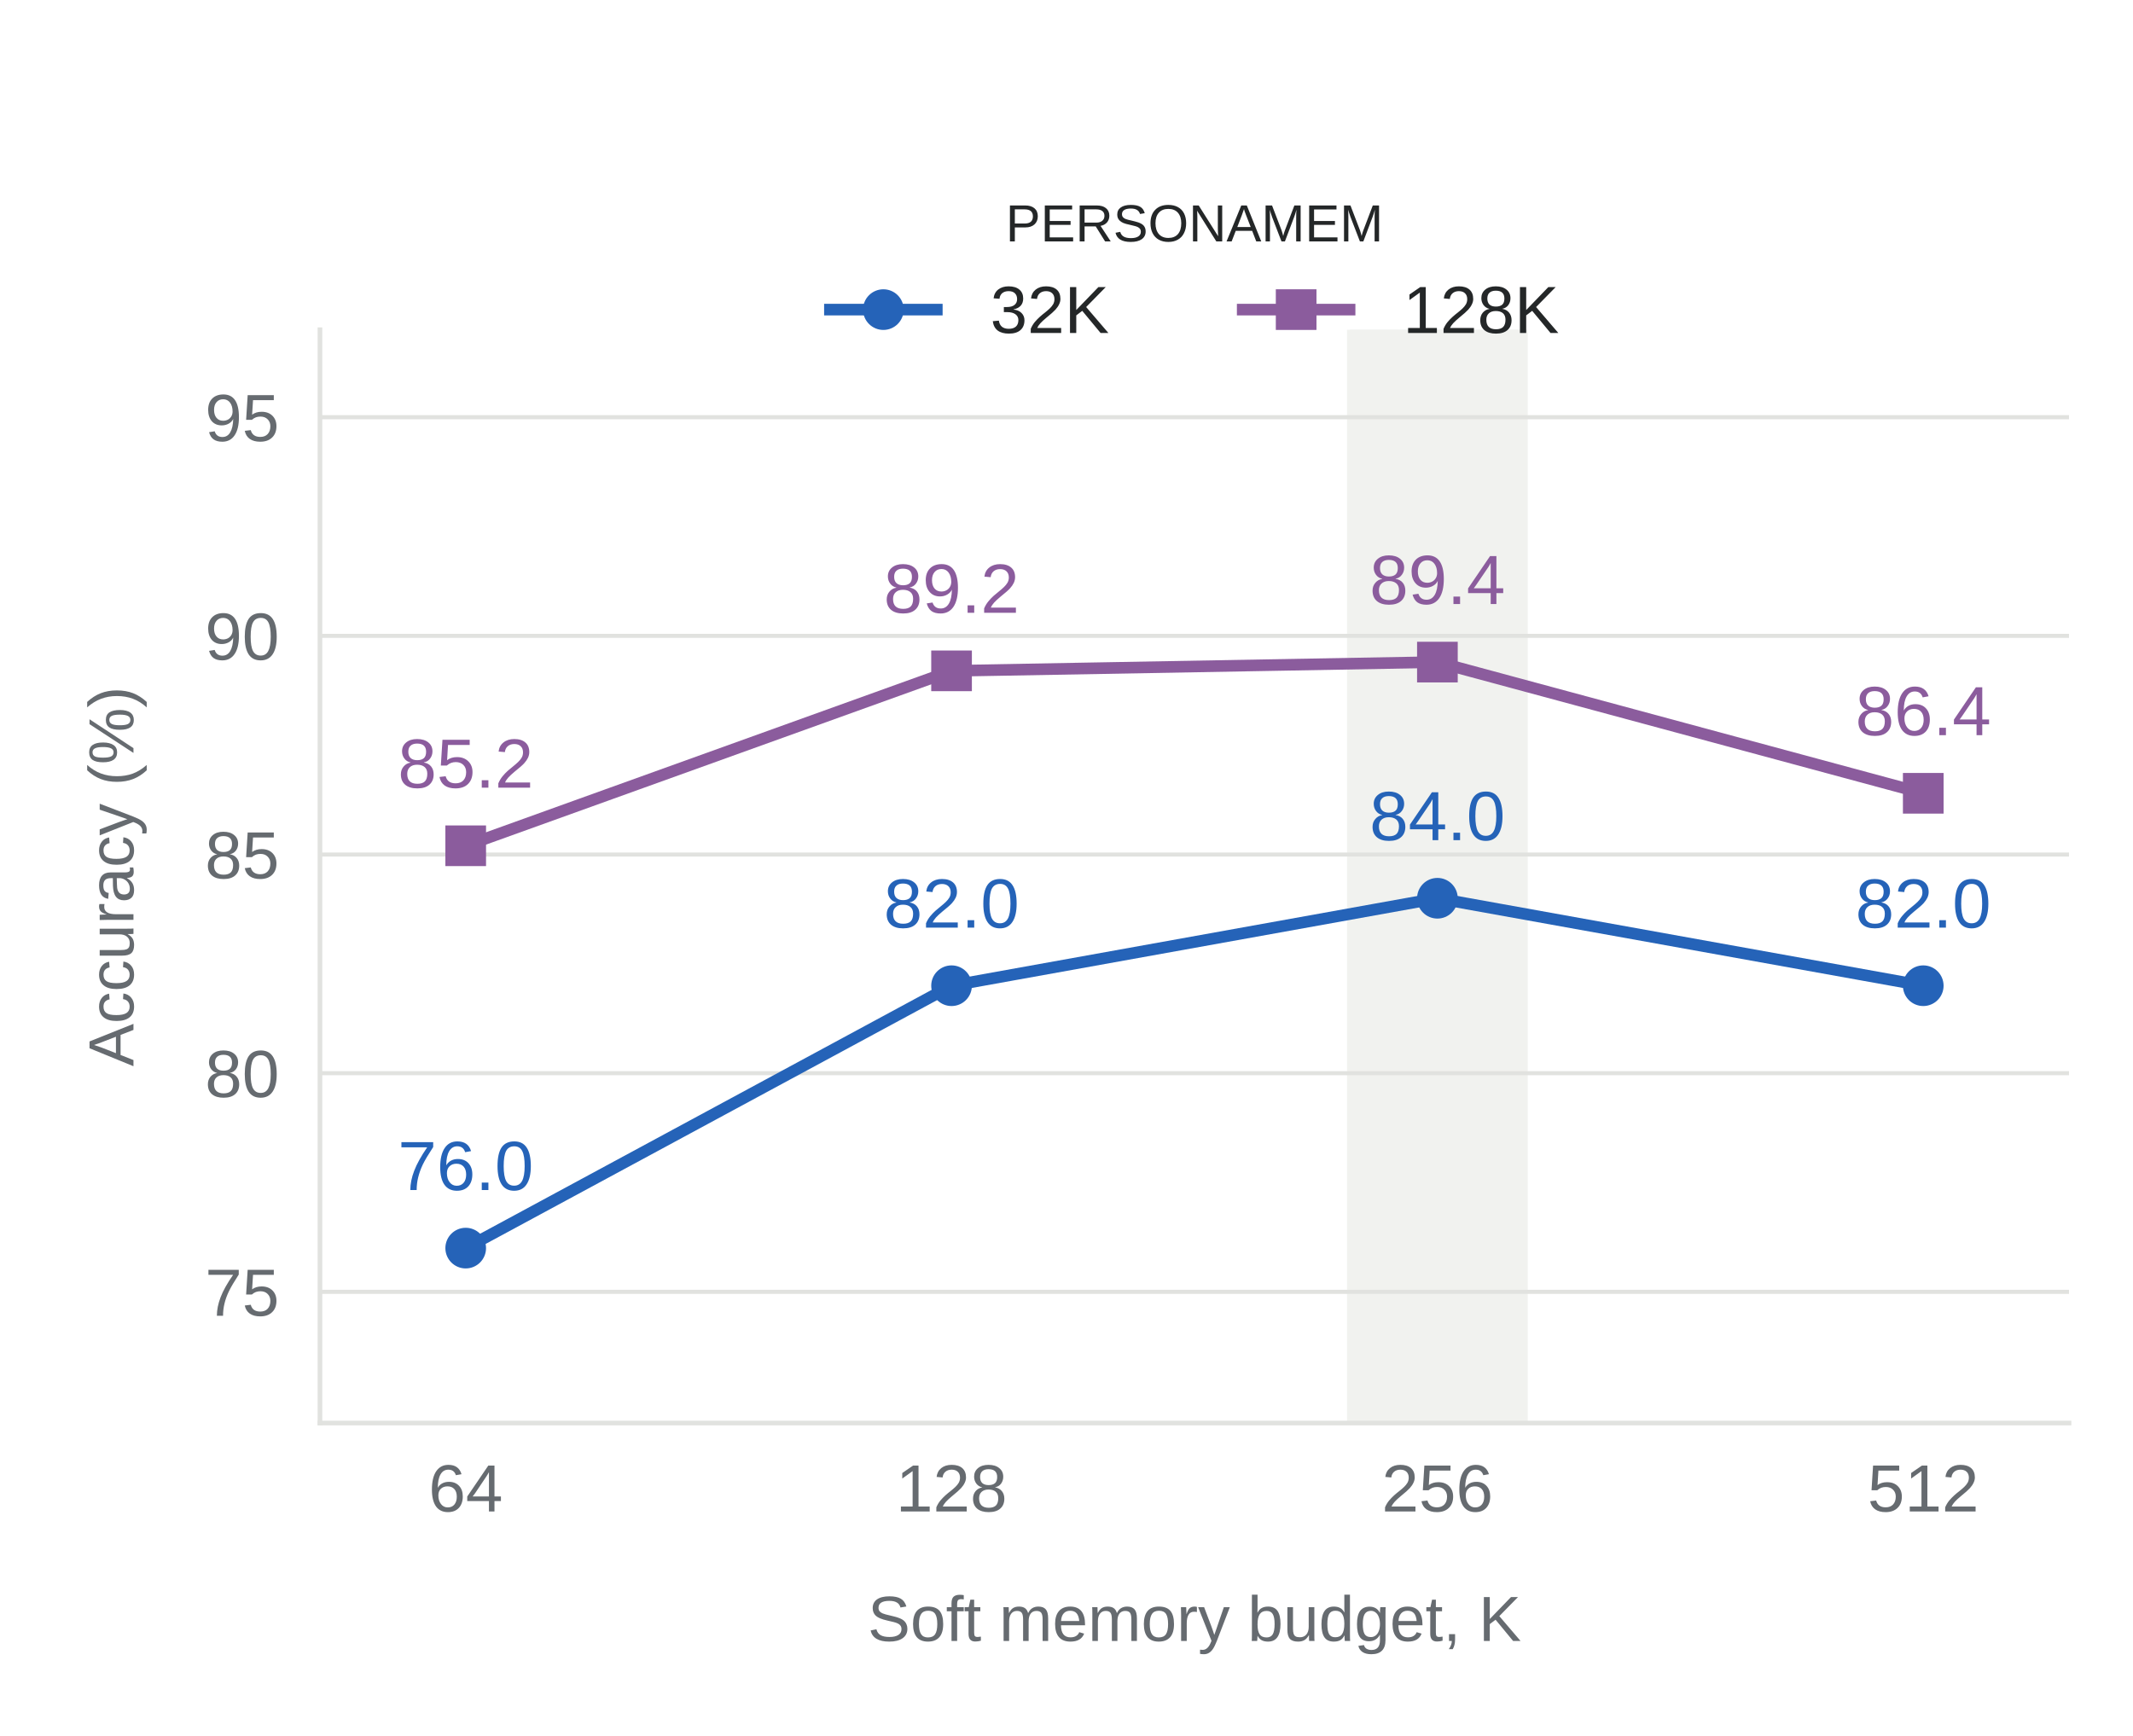
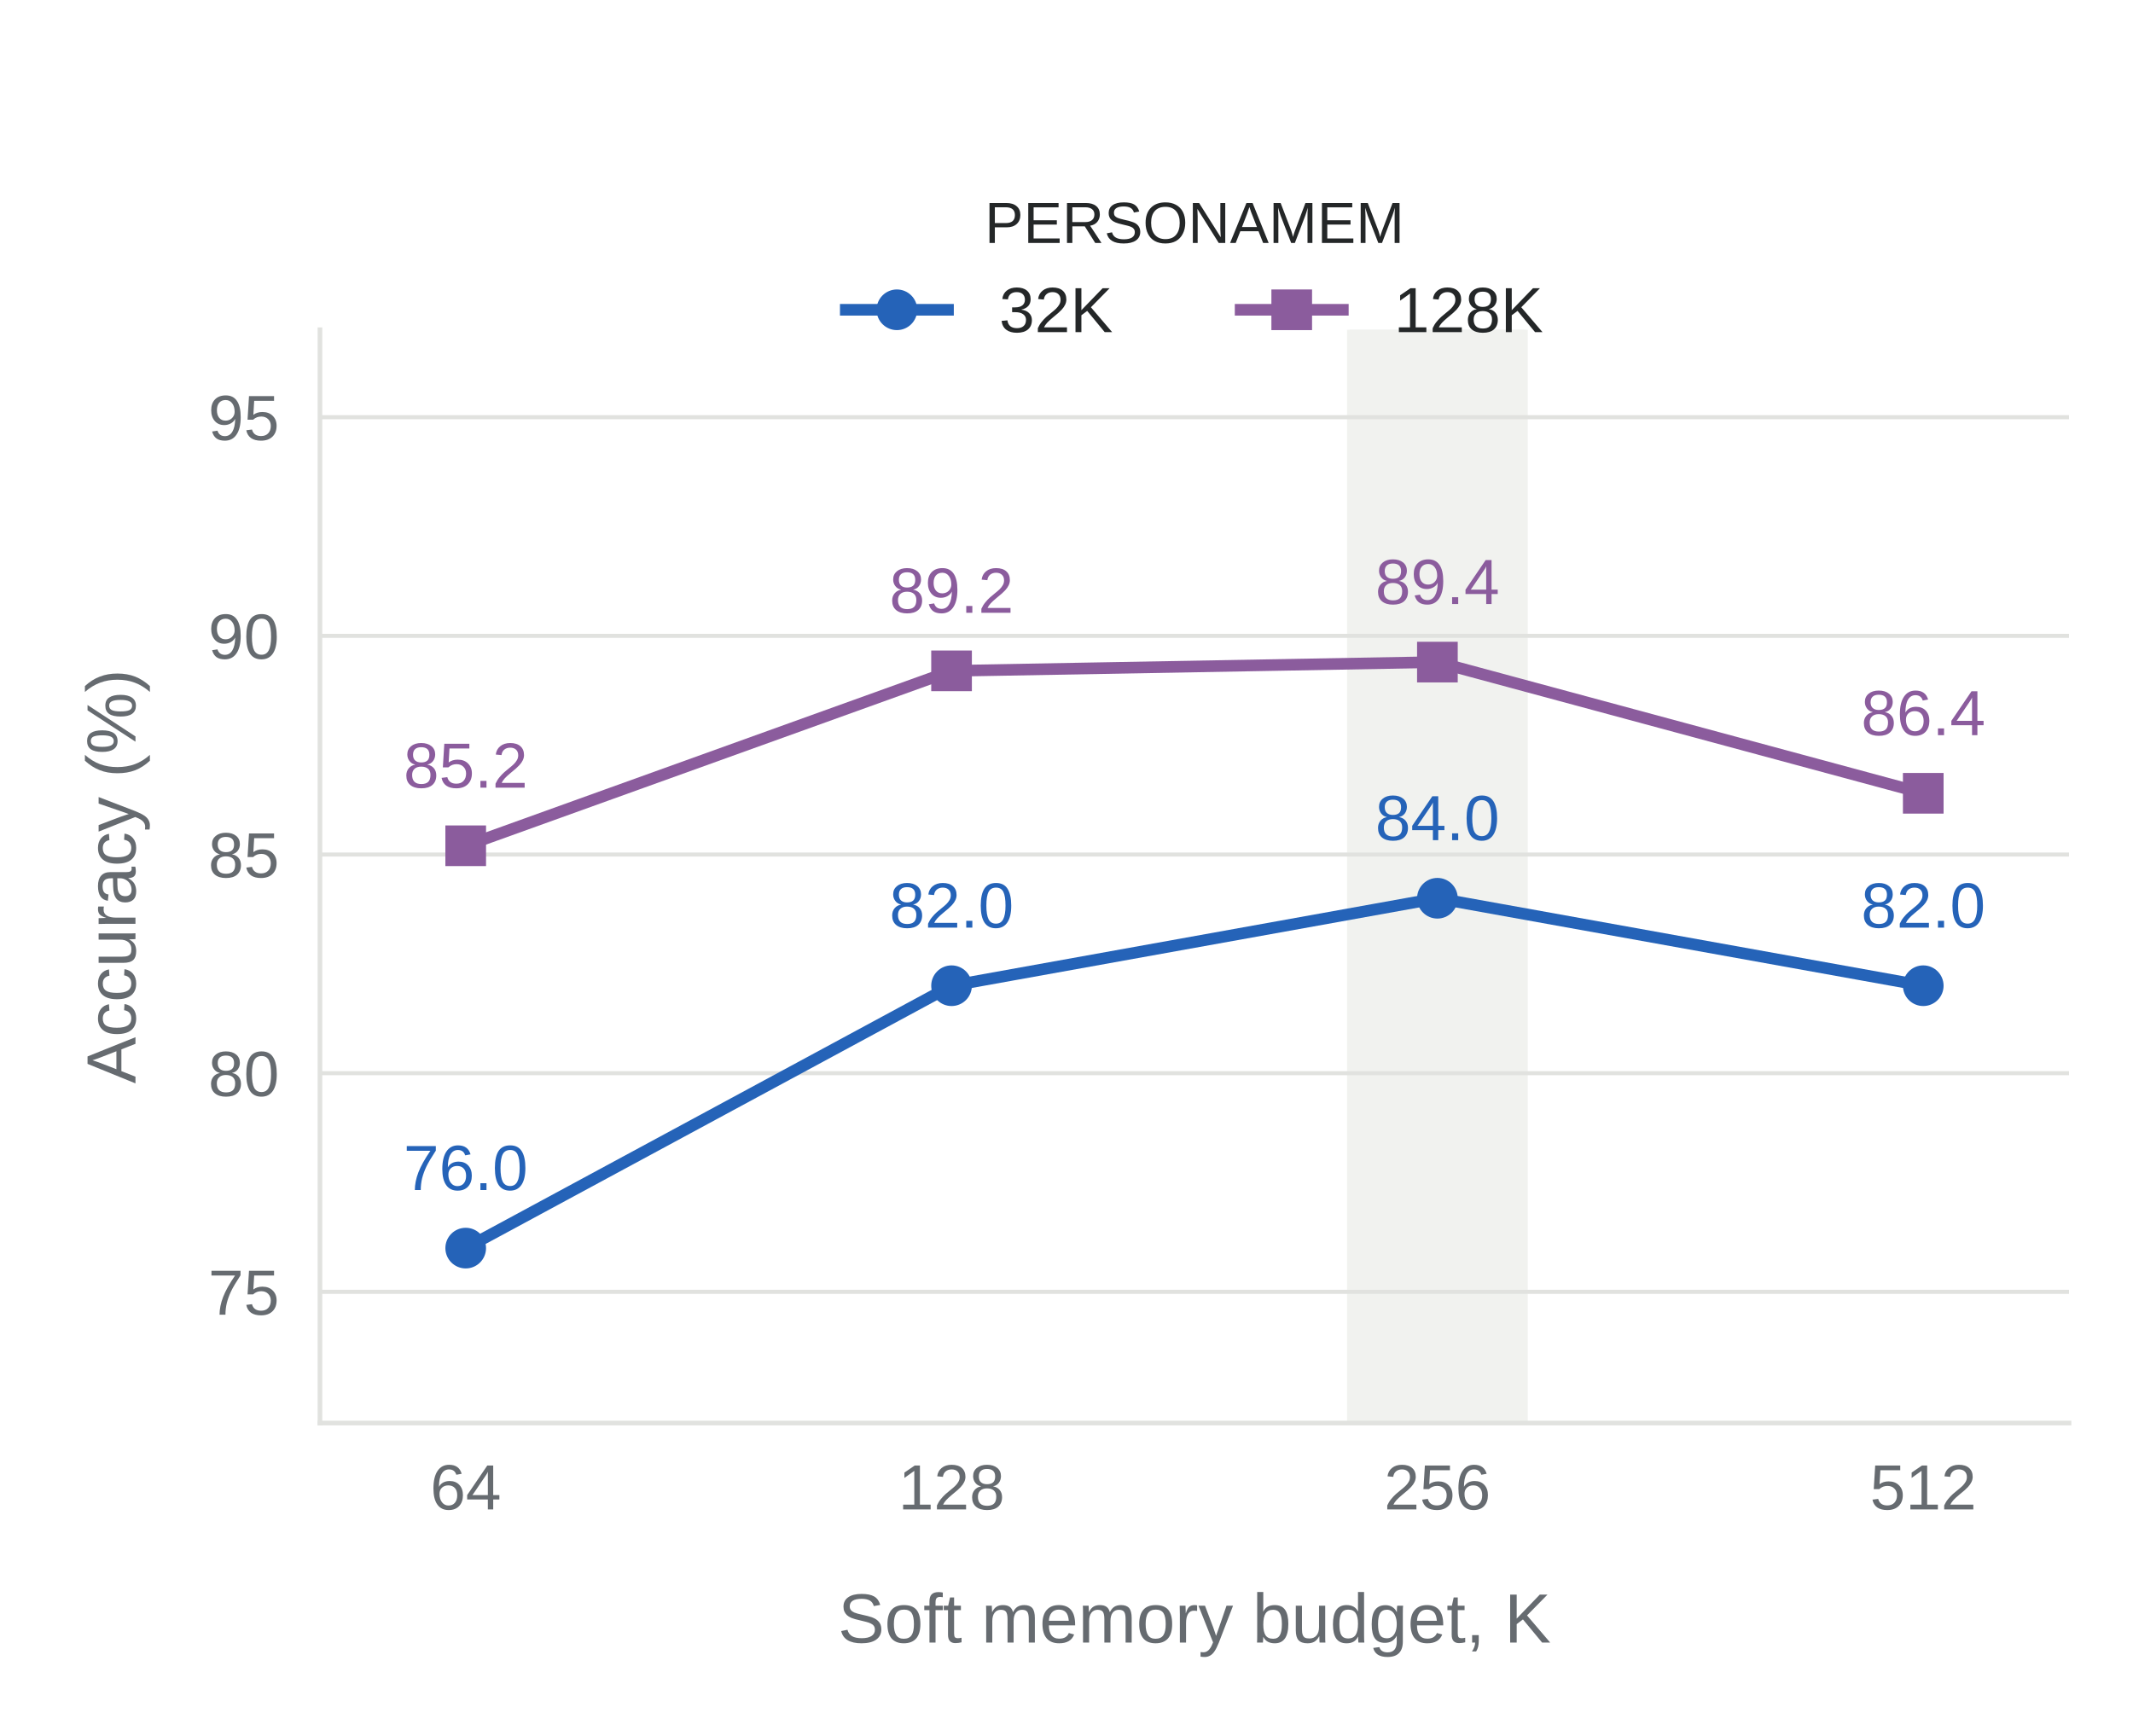
<svg xmlns="http://www.w3.org/2000/svg" xmlns:xlink="http://www.w3.org/1999/xlink" width="367.2pt" height="298.8pt" viewBox="0 0 367.2 298.8" version="1.1">
  <defs>
    <style type="text/css">*{stroke-linejoin: round; stroke-linecap: butt}</style>
  </defs>
  <g id="figure_1">
    <g id="patch_1">
-       <path d="M 0 298.8  L 367.2 298.8  L 367.2 0  L 0 0  L 0 298.8  z " style="fill: none" />
+       <path d="M 0 298.8 L 367.2 298.8 L 367.2 0 L 0 0 L 0 298.8 z " style="fill: none" />
    </g>
    <g id="axes_1">
      <g id="patch_2">
-         <path d="M 55.08 245.016  L 356.184 245.016  L 356.184 56.772  L 55.08 56.772  L 55.08 245.016  z " style="fill: none" />
+         <path d="M 55.08 245.016 L 356.184 245.016 L 356.184 56.772 L 55.08 56.772 L 55.08 245.016 z " style="fill: none" />
      </g>
      <g id="patch_3">
-         <path d="M 232.397 245.016  L 262.507 245.016  L 262.507 56.772  L 232.397 56.772  z " clip-path="url(#p847f19e088)" style="fill: #f1f2ef; stroke: #f1f2ef; stroke-linejoin: miter" />
+         <path d="M 232.397 245.016 L 262.507 245.016 L 262.507 56.772 L 232.397 56.772 z " clip-path="url(#p847f19e088)" style="fill: #f1f2ef; stroke: #f1f2ef; stroke-linejoin: miter" />
      </g>
      <g id="matplotlib.axis_1">
        <g id="xtick_1">
          <g id="line2d_1" />
          <g id="text_1">
-             <text style="font-size: 11.5px; font-family: 'Arial', 'DejaVu Sans', sans-serif; text-anchor: middle; fill: #666b70" x="80.172" y="260.247" transform="rotate(-0 80.172 260.2475)">64</text>
+             <text style="font-size: 11px; font-family: 'Arial', 'DejaVu Sans', sans-serif; text-anchor: middle; fill: #666b70" x="80.172" y="259.89" transform="rotate(-0 80.172 259.8896)">64</text>
          </g>
        </g>
        <g id="xtick_2">
          <g id="line2d_2" />
          <g id="text_2">
-             <text style="font-size: 11.5px; font-family: 'Arial', 'DejaVu Sans', sans-serif; text-anchor: middle; fill: #666b70" x="163.812" y="260.247" transform="rotate(-0 163.812 260.2475)">128</text>
+             <text style="font-size: 11px; font-family: 'Arial', 'DejaVu Sans', sans-serif; text-anchor: middle; fill: #666b70" x="163.812" y="259.89" transform="rotate(-0 163.812 259.8896)">128</text>
          </g>
        </g>
        <g id="xtick_3">
          <g id="line2d_3" />
          <g id="text_3">
-             <text style="font-size: 11.5px; font-family: 'Arial', 'DejaVu Sans', sans-serif; text-anchor: middle; fill: #666b70" x="247.452" y="260.247" transform="rotate(-0 247.452 260.2475)">256</text>
+             <text style="font-size: 11px; font-family: 'Arial', 'DejaVu Sans', sans-serif; text-anchor: middle; fill: #666b70" x="247.452" y="259.89" transform="rotate(-0 247.452 259.8896)">256</text>
          </g>
        </g>
        <g id="xtick_4">
          <g id="line2d_4" />
          <g id="text_4">
-             <text style="font-size: 11.5px; font-family: 'Arial', 'DejaVu Sans', sans-serif; text-anchor: middle; fill: #666b70" x="331.092" y="260.247" transform="rotate(-0 331.092 260.2475)">512</text>
+             <text style="font-size: 11px; font-family: 'Arial', 'DejaVu Sans', sans-serif; text-anchor: middle; fill: #666b70" x="331.092" y="259.89" transform="rotate(-0 331.092 259.8896)">512</text>
          </g>
        </g>
        <g id="text_5">
-           <text style="font-size: 11px; font-family: 'Arial', 'DejaVu Sans', sans-serif; text-anchor: middle; fill: #666b70" x="205.632" y="282.541" transform="rotate(-0 205.632 282.5408)">Soft memory budget, K</text>
+           <text style="font-size: 12px; font-family: 'Arial', 'DejaVu Sans', sans-serif; text-anchor: middle; fill: #666b70" x="205.632" y="282.811" transform="rotate(-0 205.632 282.8115)">Soft memory budget, K</text>
        </g>
      </g>
      <g id="matplotlib.axis_2">
        <g id="ytick_1">
          <g id="line2d_5">
-             <path d="M 55.08 222.427  L 356.184 222.427  " clip-path="url(#p847f19e088)" style="fill: none; stroke: #e1e2df; stroke-width: 0.7; stroke-linecap: square" />
+             <path d="M 55.08 222.427 L 356.184 222.427 " clip-path="url(#p847f19e088)" style="fill: none; stroke: #e1e2df; stroke-width: 0.7; stroke-linecap: square" />
          </g>
          <g id="line2d_6" />
          <g id="text_6">
-             <text style="font-size: 11.5px; font-family: 'Arial', 'DejaVu Sans', sans-serif; text-anchor: end; fill: #666b70" x="48.08" y="226.542" transform="rotate(-0 48.08 226.5425)">75</text>
+             <text style="font-size: 11px; font-family: 'Arial', 'DejaVu Sans', sans-serif; text-anchor: end; fill: #666b70" x="48.08" y="226.364" transform="rotate(-0 48.08 226.3635)">75</text>
          </g>
        </g>
        <g id="ytick_2">
          <g id="line2d_7">
-             <path d="M 55.08 184.778  L 356.184 184.778  " clip-path="url(#p847f19e088)" style="fill: none; stroke: #e1e2df; stroke-width: 0.7; stroke-linecap: square" />
+             <path d="M 55.08 184.778 L 356.184 184.778 " clip-path="url(#p847f19e088)" style="fill: none; stroke: #e1e2df; stroke-width: 0.7; stroke-linecap: square" />
          </g>
          <g id="line2d_8" />
          <g id="text_7">
-             <text style="font-size: 11.5px; font-family: 'Arial', 'DejaVu Sans', sans-serif; text-anchor: end; fill: #666b70" x="48.08" y="188.894" transform="rotate(-0 48.08 188.8937)">80</text>
+             <text style="font-size: 11px; font-family: 'Arial', 'DejaVu Sans', sans-serif; text-anchor: end; fill: #666b70" x="48.08" y="188.715" transform="rotate(-0 48.08 188.7147)">80</text>
          </g>
        </g>
        <g id="ytick_3">
          <g id="line2d_9">
-             <path d="M 55.08 147.129  L 356.184 147.129  " clip-path="url(#p847f19e088)" style="fill: none; stroke: #e1e2df; stroke-width: 0.7; stroke-linecap: square" />
+             <path d="M 55.08 147.129 L 356.184 147.129 " clip-path="url(#p847f19e088)" style="fill: none; stroke: #e1e2df; stroke-width: 0.7; stroke-linecap: square" />
          </g>
          <g id="line2d_10" />
          <g id="text_8">
-             <text style="font-size: 11.5px; font-family: 'Arial', 'DejaVu Sans', sans-serif; text-anchor: end; fill: #666b70" x="48.08" y="151.245" transform="rotate(-0 48.08 151.2449)">85</text>
+             <text style="font-size: 11px; font-family: 'Arial', 'DejaVu Sans', sans-serif; text-anchor: end; fill: #666b70" x="48.08" y="151.066" transform="rotate(-0 48.08 151.0659)">85</text>
          </g>
        </g>
        <g id="ytick_4">
          <g id="line2d_11">
-             <path d="M 55.08 109.48  L 356.184 109.48  " clip-path="url(#p847f19e088)" style="fill: none; stroke: #e1e2df; stroke-width: 0.7; stroke-linecap: square" />
+             <path d="M 55.08 109.48 L 356.184 109.48 " clip-path="url(#p847f19e088)" style="fill: none; stroke: #e1e2df; stroke-width: 0.7; stroke-linecap: square" />
          </g>
          <g id="line2d_12" />
          <g id="text_9">
-             <text style="font-size: 11.5px; font-family: 'Arial', 'DejaVu Sans', sans-serif; text-anchor: end; fill: #666b70" x="48.08" y="113.596" transform="rotate(-0 48.08 113.5961)">90</text>
+             <text style="font-size: 11px; font-family: 'Arial', 'DejaVu Sans', sans-serif; text-anchor: end; fill: #666b70" x="48.08" y="113.417" transform="rotate(-0 48.08 113.4171)">90</text>
          </g>
        </g>
        <g id="ytick_5">
          <g id="line2d_13">
-             <path d="M 55.08 71.832  L 356.184 71.832  " clip-path="url(#p847f19e088)" style="fill: none; stroke: #e1e2df; stroke-width: 0.7; stroke-linecap: square" />
+             <path d="M 55.08 71.832 L 356.184 71.832 " clip-path="url(#p847f19e088)" style="fill: none; stroke: #e1e2df; stroke-width: 0.7; stroke-linecap: square" />
          </g>
          <g id="line2d_14" />
          <g id="text_10">
-             <text style="font-size: 11.5px; font-family: 'Arial', 'DejaVu Sans', sans-serif; text-anchor: end; fill: #666b70" x="48.08" y="75.947" transform="rotate(-0 48.08 75.94726)">95</text>
+             <text style="font-size: 11px; font-family: 'Arial', 'DejaVu Sans', sans-serif; text-anchor: end; fill: #666b70" x="48.08" y="75.768" transform="rotate(-0 48.08 75.76832)">95</text>
          </g>
        </g>
        <g id="text_11">
-           <text style="font-size: 11px; font-family: 'Arial', 'DejaVu Sans', sans-serif; text-anchor: middle; fill: #666b70" x="22.975" y="150.894" transform="rotate(-90 22.97469 150.894)">Accuracy (%)</text>
+           <text style="font-size: 12px; font-family: 'Arial', 'DejaVu Sans', sans-serif; text-anchor: middle; fill: #666b70" x="23.32" y="150.894" transform="rotate(-90 23.32031 150.894)">Accuracy (%)</text>
        </g>
      </g>
      <g id="patch_4">
-         <path d="M 55.08 245.016  L 55.08 56.772  " style="fill: none; stroke: #e1e2df; stroke-width: 0.8; stroke-linejoin: miter; stroke-linecap: square" />
+         <path d="M 55.08 245.016 L 55.08 56.772 " style="fill: none; stroke: #e1e2df; stroke-width: 0.8; stroke-linejoin: miter; stroke-linecap: square" />
      </g>
      <g id="patch_5">
-         <path d="M 55.08 245.016  L 356.184 245.016  " style="fill: none; stroke: #e1e2df; stroke-width: 0.8; stroke-linejoin: miter; stroke-linecap: square" />
+         <path d="M 55.08 245.016 L 356.184 245.016 " style="fill: none; stroke: #e1e2df; stroke-width: 0.8; stroke-linejoin: miter; stroke-linecap: square" />
      </g>
      <g id="line2d_15">
-         <path d="M 80.172 214.897  L 163.812 169.718  L 247.452 154.659  L 331.092 169.718  " clip-path="url(#p847f19e088)" style="fill: none; stroke: #2563b8; stroke-width: 2; stroke-linecap: square" />
+         <path d="M 80.172 214.897 L 163.812 169.718 L 247.452 154.659 L 331.092 169.718 " clip-path="url(#p847f19e088)" style="fill: none; stroke: #2563b8; stroke-width: 2; stroke-linecap: square" />
        <defs>
-           <path id="md6db355696" d="M 0 3  C 0.796 3 1.559 2.684 2.121 2.121  C 2.684 1.559 3 0.796 3 0  C 3 -0.796 2.684 -1.559 2.121 -2.121  C 1.559 -2.684 0.796 -3 0 -3  C -0.796 -3 -1.559 -2.684 -2.121 -2.121  C -2.684 -1.559 -3 -0.796 -3 0  C -3 0.796 -2.684 1.559 -2.121 2.121  C -1.559 2.684 -0.796 3 0 3  z " style="stroke: #2563b8" />
+           <path id="md6db355696" d="M 0 3 C 0.796 3 1.559 2.684 2.121 2.121 C 2.684 1.559 3 0.796 3 0 C 3 -0.796 2.684 -1.559 2.121 -2.121 C 1.559 -2.684 0.796 -3 0 -3 C -0.796 -3 -1.559 -2.684 -2.121 -2.121 C -2.684 -1.559 -3 -0.796 -3 0 C -3 0.796 -2.684 1.559 -2.121 2.121 C -1.559 2.684 -0.796 3 0 3 z " style="stroke: #2563b8" />
        </defs>
        <g clip-path="url(#p847f19e088)">
          <use xlink:href="#md6db355696" x="80.172" y="214.897" style="fill: #2563b8; stroke: #2563b8" />
          <use xlink:href="#md6db355696" x="163.812" y="169.718" style="fill: #2563b8; stroke: #2563b8" />
          <use xlink:href="#md6db355696" x="247.452" y="154.659" style="fill: #2563b8; stroke: #2563b8" />
          <use xlink:href="#md6db355696" x="331.092" y="169.718" style="fill: #2563b8; stroke: #2563b8" />
        </g>
      </g>
      <g id="text_12">
-         <text style="font-size: 12px; font-family: 'Arial', 'DejaVu Sans', sans-serif; text-anchor: middle; fill: #2563b8" x="80.172" y="204.897" transform="rotate(-0 80.172 204.897)">76.0</text>
+         <text style="font-size: 11px; font-family: 'Arial', 'DejaVu Sans', sans-serif; text-anchor: middle; fill: #2563b8" x="80.172" y="204.897" transform="rotate(-0 80.172 204.897)">76.0</text>
      </g>
      <g id="text_13">
-         <text style="font-size: 12px; font-family: 'Arial', 'DejaVu Sans', sans-serif; text-anchor: middle; fill: #2563b8" x="163.812" y="159.718" transform="rotate(-0 163.812 159.7184)">82.0</text>
+         <text style="font-size: 11px; font-family: 'Arial', 'DejaVu Sans', sans-serif; text-anchor: middle; fill: #2563b8" x="163.812" y="159.718" transform="rotate(-0 163.812 159.7184)">82.0</text>
      </g>
      <g id="text_14">
-         <text style="font-size: 12px; font-family: 'Arial', 'DejaVu Sans', sans-serif; text-anchor: middle; fill: #2563b8" x="247.452" y="144.659" transform="rotate(-0 247.452 144.6589)">84.0</text>
+         <text style="font-size: 11px; font-family: 'Arial', 'DejaVu Sans', sans-serif; text-anchor: middle; fill: #2563b8" x="247.452" y="144.659" transform="rotate(-0 247.452 144.6589)">84.0</text>
      </g>
      <g id="text_15">
-         <text style="font-size: 12px; font-family: 'Arial', 'DejaVu Sans', sans-serif; text-anchor: middle; fill: #2563b8" x="331.092" y="159.718" transform="rotate(-0 331.092 159.7184)">82.0</text>
+         <text style="font-size: 11px; font-family: 'Arial', 'DejaVu Sans', sans-serif; text-anchor: middle; fill: #2563b8" x="331.092" y="159.718" transform="rotate(-0 331.092 159.7184)">82.0</text>
      </g>
      <g id="line2d_16">
-         <path d="M 80.172 145.623  L 163.812 115.504  L 247.452 113.998  L 331.092 136.587  " clip-path="url(#p847f19e088)" style="fill: none; stroke: #8b5c9d; stroke-width: 2; stroke-linecap: square" />
+         <path d="M 80.172 145.623 L 163.812 115.504 L 247.452 113.998 L 331.092 136.587 " clip-path="url(#p847f19e088)" style="fill: none; stroke: #8b5c9d; stroke-width: 2; stroke-linecap: square" />
        <defs>
-           <path id="m4d31a15ed6" d="M -3 3  L 3 3  L 3 -3  L -3 -3  z " style="stroke: #8b5c9d; stroke-linejoin: miter" />
+           <path id="m4d31a15ed6" d="M -3 3 L 3 3 L 3 -3 L -3 -3 z " style="stroke: #8b5c9d; stroke-linejoin: miter" />
        </defs>
        <g clip-path="url(#p847f19e088)">
          <use xlink:href="#m4d31a15ed6" x="80.172" y="145.623" style="fill: #8b5c9d; stroke: #8b5c9d; stroke-linejoin: miter" />
          <use xlink:href="#m4d31a15ed6" x="163.812" y="115.504" style="fill: #8b5c9d; stroke: #8b5c9d; stroke-linejoin: miter" />
          <use xlink:href="#m4d31a15ed6" x="247.452" y="113.998" style="fill: #8b5c9d; stroke: #8b5c9d; stroke-linejoin: miter" />
          <use xlink:href="#m4d31a15ed6" x="331.092" y="136.587" style="fill: #8b5c9d; stroke: #8b5c9d; stroke-linejoin: miter" />
        </g>
      </g>
      <g id="text_16">
-         <text style="font-size: 12px; font-family: 'Arial', 'DejaVu Sans', sans-serif; text-anchor: middle; fill: #8b5c9d" x="80.172" y="135.623" transform="rotate(-0 80.172 135.6232)">85.2</text>
+         <text style="font-size: 11px; font-family: 'Arial', 'DejaVu Sans', sans-serif; text-anchor: middle; fill: #8b5c9d" x="80.172" y="135.623" transform="rotate(-0 80.172 135.6232)">85.2</text>
      </g>
      <g id="text_17">
-         <text style="font-size: 12px; font-family: 'Arial', 'DejaVu Sans', sans-serif; text-anchor: middle; fill: #8b5c9d" x="163.812" y="105.504" transform="rotate(-0 163.812 105.5041)">89.2</text>
+         <text style="font-size: 11px; font-family: 'Arial', 'DejaVu Sans', sans-serif; text-anchor: middle; fill: #8b5c9d" x="163.812" y="105.504" transform="rotate(-0 163.812 105.5041)">89.2</text>
      </g>
      <g id="text_18">
-         <text style="font-size: 12px; font-family: 'Arial', 'DejaVu Sans', sans-serif; text-anchor: middle; fill: #8b5c9d" x="247.452" y="103.998" transform="rotate(-0 247.452 103.9982)">89.4</text>
+         <text style="font-size: 11px; font-family: 'Arial', 'DejaVu Sans', sans-serif; text-anchor: middle; fill: #8b5c9d" x="247.452" y="103.998" transform="rotate(-0 247.452 103.9982)">89.4</text>
      </g>
      <g id="text_19">
-         <text style="font-size: 12px; font-family: 'Arial', 'DejaVu Sans', sans-serif; text-anchor: middle; fill: #8b5c9d" x="331.092" y="126.587" transform="rotate(-0 331.092 126.5875)">86.4</text>
+         <text style="font-size: 11px; font-family: 'Arial', 'DejaVu Sans', sans-serif; text-anchor: middle; fill: #8b5c9d" x="331.092" y="126.587" transform="rotate(-0 331.092 126.5875)">86.4</text>
      </g>
      <g id="legend_1">
        <g id="text_20">
-           <text style="font-size: 9px; font-family: 'Arial', 'DejaVu Sans', sans-serif; text-anchor: start; fill: #242728" x="173.127" y="41.563" transform="rotate(-0 173.1272 41.56255)">PERSONAMEM</text>
+           <text style="font-size: 10px; font-family: 'Arial', 'DejaVu Sans', sans-serif; text-anchor: start; fill: #242728" x="169.516" y="41.828" transform="rotate(-0 169.5156 41.82833)">PERSONAMEM</text>
        </g>
        <g id="line2d_17">
-           <path d="M 142.873 53.308  L 152.073 53.308  L 161.273 53.308  " style="fill: none; stroke: #2563b8; stroke-width: 2; stroke-linecap: square" />
+           <path d="M 145.602 53.339 L 154.402 53.339 L 163.202 53.339 " style="fill: none; stroke: #2563b8; stroke-width: 2; stroke-linecap: square" />
          <g>
-             <use xlink:href="#md6db355696" x="152.073" y="53.308" style="fill: #2563b8; stroke: #2563b8" />
+             <use xlink:href="#md6db355696" x="154.402" y="53.339" style="fill: #2563b8; stroke: #2563b8" />
          </g>
        </g>
        <g id="text_21">
-           <text style="font-size: 11.5px; font-family: 'Arial', 'DejaVu Sans', sans-serif; text-anchor: start; fill: #242728" x="170.473" y="57.333" transform="rotate(-0 170.4734 57.33279)">32K</text>
+           <text style="font-size: 11px; font-family: 'Arial', 'DejaVu Sans', sans-serif; text-anchor: start; fill: #242728" x="172.002" y="57.189" transform="rotate(-0 172.0021 57.18943)">32K</text>
        </g>
        <g id="line2d_18">
-           <path d="M 213.934 53.308  L 223.134 53.308  L 232.334 53.308  " style="fill: none; stroke: #8b5c9d; stroke-width: 2; stroke-linecap: square" />
+           <path d="M 213.573 53.339 L 222.373 53.339 L 231.173 53.339 " style="fill: none; stroke: #8b5c9d; stroke-width: 2; stroke-linecap: square" />
          <g>
-             <use xlink:href="#m4d31a15ed6" x="223.134" y="53.308" style="fill: #8b5c9d; stroke: #8b5c9d; stroke-linejoin: miter" />
+             <use xlink:href="#m4d31a15ed6" x="222.373" y="53.339" style="fill: #8b5c9d; stroke: #8b5c9d; stroke-linejoin: miter" />
          </g>
        </g>
        <g id="text_22">
-           <text style="font-size: 11.5px; font-family: 'Arial', 'DejaVu Sans', sans-serif; text-anchor: start; fill: #242728" x="241.534" y="57.333" transform="rotate(-0 241.5345 57.33279)">128K</text>
+           <text style="font-size: 11px; font-family: 'Arial', 'DejaVu Sans', sans-serif; text-anchor: start; fill: #242728" x="239.973" y="57.189" transform="rotate(-0 239.9735 57.18943)">128K</text>
        </g>
      </g>
    </g>
  </g>
  <defs>
    <clipPath id="p847f19e088">
      <rect x="55.08" y="56.772" width="301.104" height="188.244" />
    </clipPath>
  </defs>
</svg>
